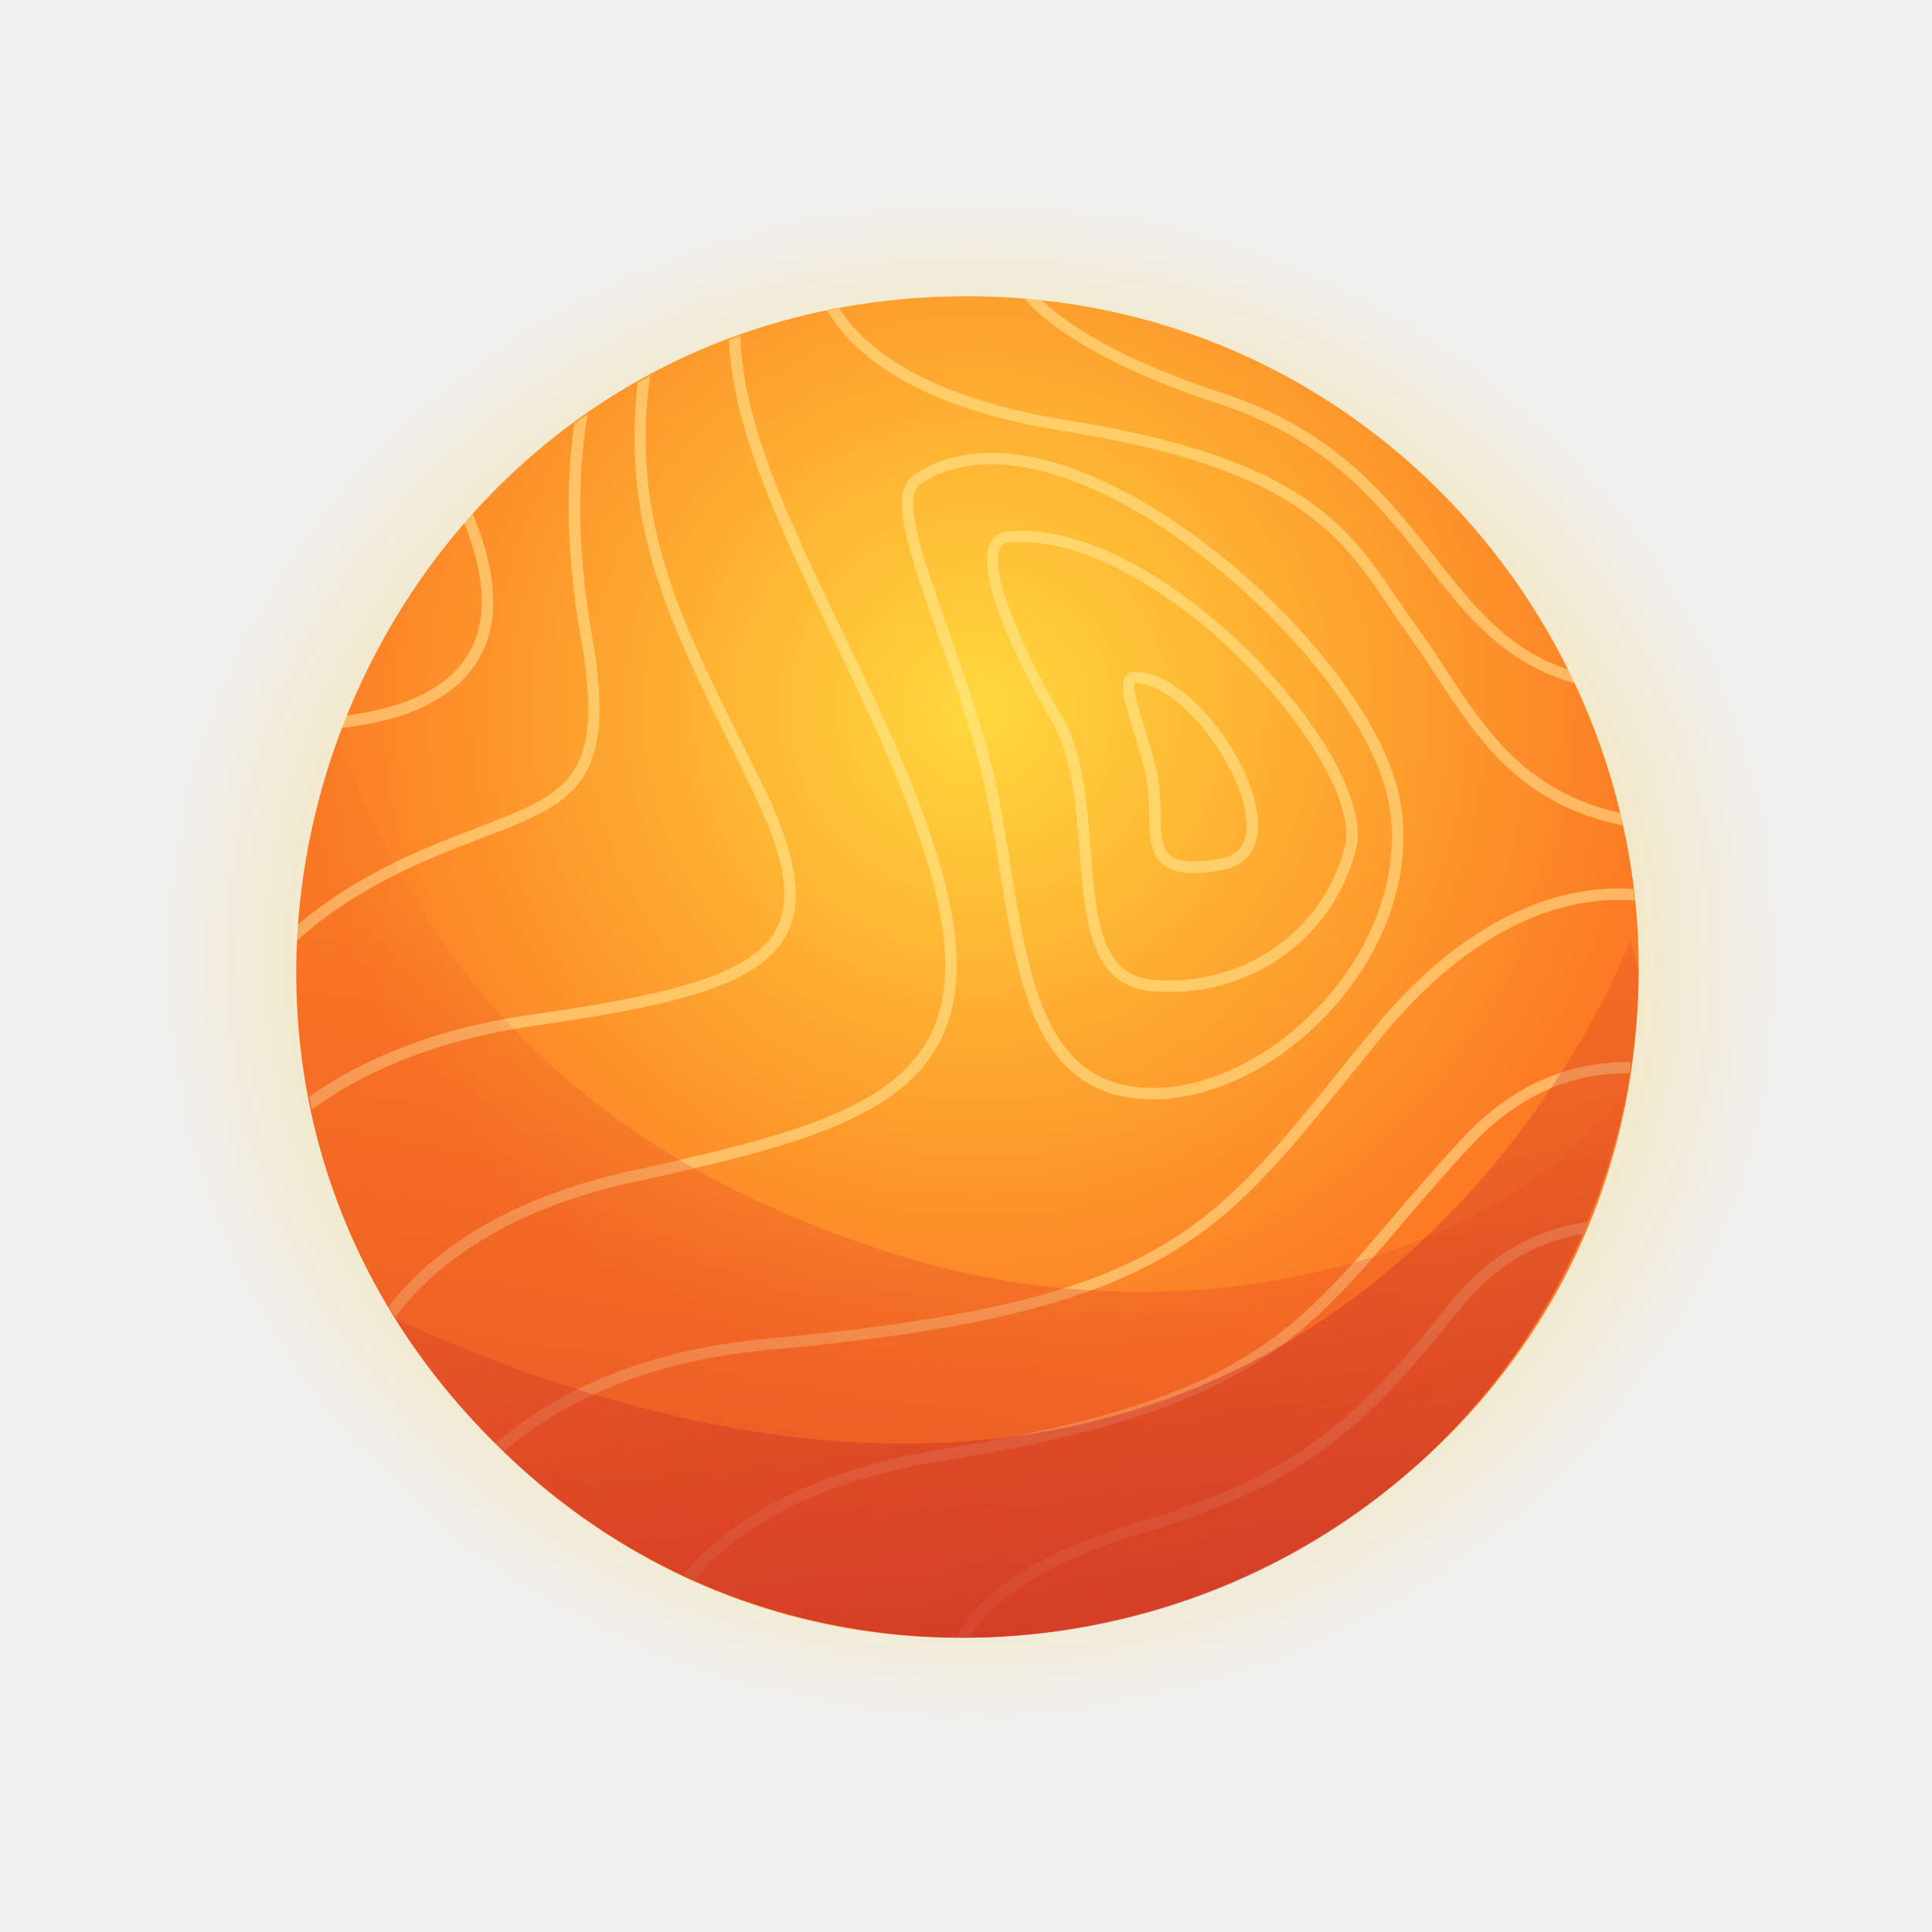
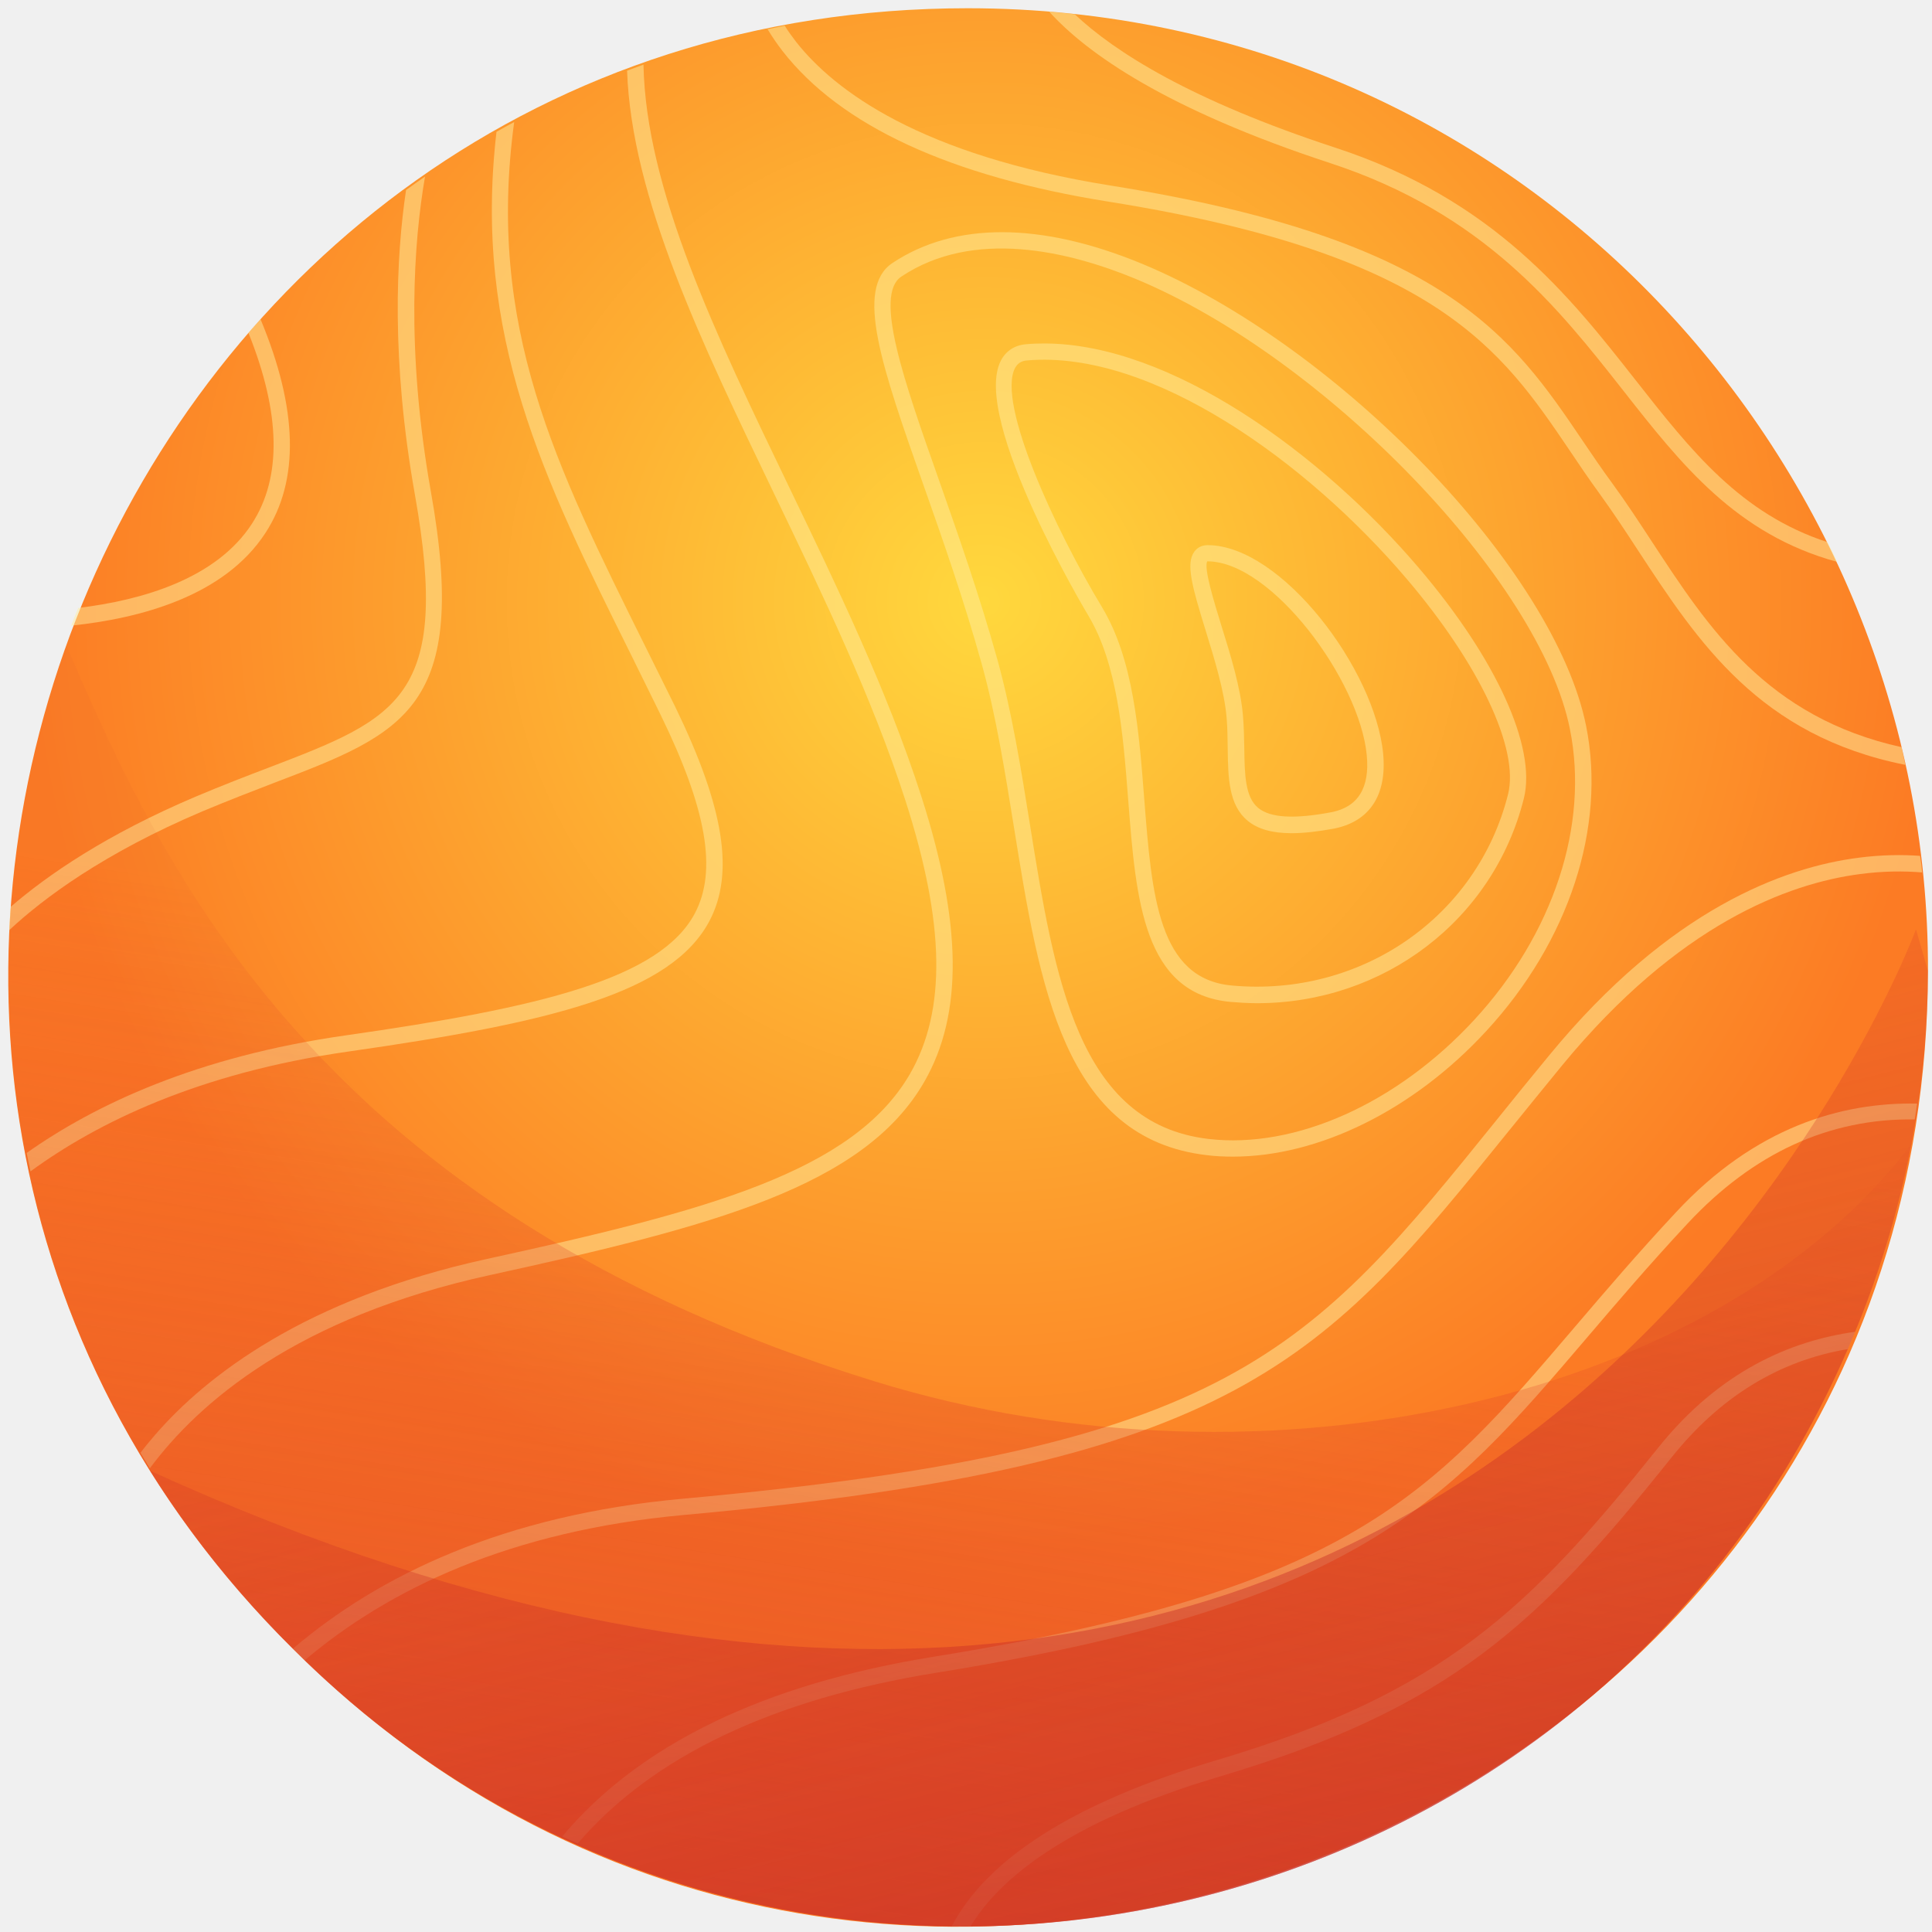
- <svg xmlns="http://www.w3.org/2000/svg" width="286" height="286" viewBox="0 0 286 286" fill="none">
-   <g clip-path="url(#clip0_33_516)">
-     <circle cx="143" cy="143" r="143" fill="url(#paint0_radial_33_516)" />
-     <path d="M242.583 143.515C242.335 231.851 134.78 275.132 73.328 213.68C10.542 151.504 54.719 43.853 143.17 43.853C200.827 43.853 242.717 91.386 242.583 143.515Z" fill="url(#paint1_radial_33_516)" />
-     <g opacity="0.5">
-       <path d="M241.973 133.314C240.124 133.162 237.95 133.162 235.529 133.486C228.112 134.458 216.748 138.672 204.736 153.258C202.829 155.584 201.056 157.777 199.321 159.912C180.083 183.726 171.293 194.613 113.903 199.819C95.77 201.458 83.224 207.522 74.53 214.881C74.11 214.481 73.71 214.1 73.31 213.68C82.214 206.092 95.122 199.819 113.75 198.141C170.416 192.993 178.5 183.002 198.006 158.844C199.722 156.709 201.495 154.516 203.421 152.19C215.833 137.108 227.673 132.78 235.414 131.789C237.779 131.484 239.914 131.465 241.764 131.598C241.859 132.17 241.935 132.742 241.973 133.314Z" fill="#FFED9F" />
-       <path d="M241.458 157.243C241.382 157.796 241.306 158.349 241.211 158.883C232.383 158.749 224.508 162.353 217.701 169.655C213.736 173.907 210.342 177.892 207.348 181.4C192.61 198.675 183.706 209.104 139.948 216.159C122.997 218.885 110.528 224.834 102.806 233.834C102.272 233.605 101.738 233.357 101.204 233.109C109.174 223.595 122.101 217.322 139.681 214.5C182.829 207.541 191.084 197.874 206.071 180.314C209.083 176.786 212.496 172.782 216.481 168.511C224.68 159.683 233.622 157.09 241.458 157.243Z" fill="#FFED9F" />
-       <path d="M235.032 180.866C234.784 181.458 234.537 182.068 234.27 182.659C227.158 183.86 221.056 187.597 216.042 193.87C202.39 210.935 193.333 219.743 169.367 226.874C153.16 231.679 146.315 237.704 143.474 242.414H143.169C142.616 242.414 142.082 242.414 141.529 242.395C145.247 235.302 154.437 229.525 168.871 225.235C192.38 218.256 201.284 209.581 214.707 192.802C220.999 184.966 228.34 181.801 235.032 180.866Z" fill="#FFED9F" />
-       <path d="M138.689 154.974C132.454 165.823 116.838 169.941 93.73 174.994C73.729 179.36 63.566 188.188 58.513 194.995C58.189 194.461 57.865 193.927 57.541 193.393C57.999 192.783 58.513 192.173 59.066 191.525C64.291 185.5 74.491 177.473 93.367 173.335C116.038 168.378 131.329 164.355 137.221 154.135C140.977 147.576 140.824 138.615 136.744 125.916C133.293 115.201 128.107 104.447 123.111 94.056C115.618 78.478 108.373 63.454 107.915 50.317C108.487 50.107 109.04 49.898 109.612 49.688C109.86 62.615 117.105 77.678 124.637 93.312C129.67 103.761 134.875 114.553 138.365 125.402C142.597 138.577 142.712 147.976 138.689 154.974Z" fill="#FFED9F" />
-       <path d="M116.438 138.348C112.491 145.784 100.231 148.834 78.991 151.866C63.547 154.078 53.041 159.226 46.158 164.259C46.025 163.63 45.891 162.982 45.758 162.353C52.831 157.357 63.375 152.381 78.743 150.188C98.954 147.309 111.347 144.316 114.932 137.547C117.258 133.143 116.171 126.793 111.385 116.993C110.337 114.858 109.307 112.779 108.316 110.758C99.297 92.607 91.937 77.792 94.397 56.647C95.007 56.304 95.598 55.961 96.227 55.637C93.367 76.82 100.441 91.082 109.841 109.996C110.851 112.017 111.881 114.095 112.93 116.23C117.963 126.603 119.05 133.409 116.438 138.348Z" fill="#FFED9F" />
-       <path d="M71.403 124.029C69.172 124.887 66.655 125.859 63.967 126.984C53.766 131.312 47.493 135.983 43.966 139.282C43.985 138.481 44.042 137.68 44.099 136.88C47.894 133.6 53.995 129.386 63.319 125.44C66.026 124.296 68.562 123.323 70.812 122.465C84.158 117.355 89.688 115.239 85.951 94.208C83.472 80.252 84.006 69.555 85.035 62.672C85.684 62.195 86.332 61.738 86.999 61.28C85.855 67.915 84.978 79.108 87.609 93.922C91.594 116.307 84.845 118.9 71.403 124.029Z" fill="#FFED9F" />
-       <path d="M70.487 98.155C66.236 104.714 57.522 107.021 50.372 107.765C50.601 107.155 50.849 106.544 51.097 105.934C57.713 105.134 65.377 102.922 69.076 97.221C72.184 92.435 72.07 85.8 68.714 77.449C69.134 76.972 69.534 76.514 69.973 76.057C73.843 85.323 74.015 92.74 70.487 98.155Z" fill="#FFED9F" />
-       <path d="M240.238 122.179C225.137 119.167 218.788 109.462 212.61 100.043C211.295 98.022 209.922 95.944 208.511 93.999C207.443 92.531 206.433 91.043 205.479 89.613C198.405 79.165 191.713 69.288 157.736 63.873C141.377 61.261 130.013 56.018 123.988 48.258C123.397 47.495 122.901 46.752 122.463 46.027C123.054 45.894 123.645 45.779 124.236 45.665C124.579 46.218 124.98 46.77 125.418 47.343C129.403 52.395 138.288 59.069 158.003 62.215C192.705 67.744 199.588 77.906 206.871 88.679C207.824 90.09 208.816 91.558 209.884 93.007C211.333 94.99 212.705 97.088 214.04 99.128C219.894 108.07 225.919 117.26 239.856 120.349C239.971 120.94 240.123 121.55 240.238 122.179Z" fill="#FFED9F" />
-       <path d="M233.183 101.168C222.716 98.308 217.015 91.043 211.028 83.417C204.278 74.837 196.652 65.113 180.712 59.888C163.743 54.321 155.563 48.563 151.616 44.216C152.493 44.292 153.389 44.368 154.267 44.483C158.404 48.391 166.278 53.387 181.227 58.287C197.643 63.664 205.46 73.616 212.344 82.387C218.083 89.69 223.192 96.191 232.192 99.128C232.535 99.795 232.859 100.481 233.183 101.168Z" fill="#FFED9F" />
-       <path d="M207.195 118.156C203.973 102.007 181.608 78.764 161.207 70.299C150.739 65.971 141.816 65.952 135.39 70.222C131.444 72.854 134.284 80.976 138.613 93.255C140.576 98.823 142.788 105.114 144.638 111.769C146.106 117.05 147.04 122.923 147.955 128.586C150.625 145.174 153.141 160.846 167.918 162.581C168.814 162.696 169.729 162.734 170.645 162.734C179.492 162.734 189.311 157.929 196.861 149.73C205.422 140.445 209.293 128.643 207.195 118.156ZM195.603 148.587C187.614 157.243 177.089 161.952 168.109 160.904C154.59 159.321 152.169 144.258 149.614 128.319C148.699 122.599 147.745 116.688 146.258 111.311C144.39 104.6 142.159 98.27 140.195 92.683C136.572 82.406 133.445 73.54 136.305 71.633C143.799 66.638 153.618 69.002 160.539 71.862C180.159 79.985 202.448 103.093 205.518 118.48C207.52 128.433 203.802 139.701 195.603 148.587Z" fill="#FFED9F" />
-       <path d="M189.883 101.797C179.835 89.995 164.2 78.555 151.082 78.555C150.453 78.555 149.862 78.574 149.252 78.631C148.032 78.726 147.116 79.336 146.602 80.347C143.513 86.41 155.544 106.525 155.658 106.716C158.69 111.769 159.262 118.938 159.796 125.878C160.597 136.174 161.359 145.898 170.397 146.718C171.312 146.794 172.227 146.852 173.123 146.852C186.203 146.852 197.586 138.291 200.751 125.649C202.067 120.368 197.91 111.216 189.883 101.797ZM199.111 125.23C195.927 137.909 183.915 146.241 170.53 145.021C162.904 144.335 162.236 135.717 161.455 125.745C160.902 118.614 160.33 111.235 157.069 105.839C152.207 97.774 146.201 84.77 148.07 81.11C148.337 80.614 148.737 80.347 149.366 80.309C162.255 79.222 178.348 90.853 188.586 102.884C196.156 111.769 200.293 120.54 199.111 125.23Z" fill="#FFED9F" />
-       <path d="M186.184 121.035C185.364 112.303 175.64 99.433 168.014 99.433C167.289 99.433 166.87 99.795 166.641 100.1C165.726 101.32 166.412 103.742 167.804 108.26C168.719 111.216 169.749 114.572 169.977 117.279C170.073 118.366 170.073 119.453 170.092 120.501C170.13 123.514 170.187 126.355 172.17 127.975C173.219 128.833 174.706 129.253 176.708 129.253C177.966 129.253 179.434 129.081 181.112 128.776C184.792 128.033 186.584 125.306 186.184 121.035ZM180.826 127.079C176.994 127.804 174.515 127.67 173.257 126.641C171.884 125.516 171.846 123.171 171.808 120.444C171.789 119.376 171.77 118.27 171.674 117.126C171.446 114.228 170.378 110.777 169.424 107.727C168.7 105.362 167.594 101.816 167.975 101.11H167.994C174.63 101.11 183.763 113.447 184.487 121.188C184.811 124.562 183.572 126.545 180.826 127.079Z" fill="#FFED9F" />
-     </g>
-     <path opacity="0.65" d="M240.886 161.399C239.532 168.53 237.34 175.661 234.289 182.678C206.547 246.532 122.558 262.91 73.347 213.699C43.279 183.917 37.75 143.686 49.876 109.843C59.944 133.238 76.169 168.32 133.598 186.014C174.42 198.579 221.019 187.692 240.886 161.399Z" fill="url(#paint2_linear_33_516)" />
-     <path opacity="0.65" d="M242.583 143.515C242.564 149.425 242.011 155.412 240.867 161.399C239.514 168.53 237.321 175.661 234.27 182.678C206.528 246.532 122.54 262.91 73.329 213.699C67.475 207.903 62.556 201.706 58.514 195.243C197.433 258.429 241.344 139.206 241.344 139.206L242.583 143.515Z" fill="url(#paint3_linear_33_516)" />
+ <svg xmlns="http://www.w3.org/2000/svg" width="200" height="200" viewBox="0 0 200 200" fill="none">
+   <path d="M199.583 100.515C199.335 188.851 91.78 232.132 30.328 170.68C-32.458 108.504 11.719 0.853 100.17 0.853C157.827 0.853 199.717 48.386 199.583 100.515Z" fill="url(#paint0_radial_33_518)" />
+   <g opacity="0.5">
+     <path d="M198.973 90.314C197.123 90.162 194.95 90.162 192.528 90.486C185.111 91.458 173.748 95.672 161.736 110.258C159.829 112.584 158.056 114.777 156.321 116.912C137.082 140.726 128.293 151.613 70.902 156.819C52.77 158.458 40.224 164.522 31.529 171.881C31.11 171.481 30.709 171.1 30.309 170.68C39.213 163.092 52.121 156.819 70.749 155.141C127.416 149.993 135.5 140.002 155.005 115.844C156.721 113.709 158.494 111.516 160.42 109.19C172.832 94.108 184.673 89.78 192.414 88.789C194.778 88.484 196.914 88.465 198.763 88.598C198.858 89.17 198.935 89.742 198.973 90.314Z" fill="#FFED9F" />
+     <path d="M198.458 114.243C198.382 114.796 198.306 115.349 198.211 115.883C189.383 115.749 181.508 119.353 174.701 126.655C170.736 130.907 167.342 134.892 164.348 138.4C149.61 155.675 140.706 166.104 96.948 173.159C79.997 175.885 67.528 181.834 59.806 190.834C59.272 190.605 58.738 190.357 58.204 190.109C66.174 180.595 79.101 174.322 96.681 171.5C139.829 164.541 148.084 154.874 163.071 137.314C166.083 133.786 169.496 129.782 173.481 125.511C181.68 116.683 190.622 114.09 198.458 114.243Z" fill="#FFED9F" />
+     <path d="M192.033 137.866C191.785 138.458 191.537 139.068 191.27 139.659C184.158 140.86 178.057 144.597 173.042 150.87C159.391 167.935 150.334 176.743 126.367 183.874C110.16 188.679 103.316 194.704 100.475 199.414H100.17C99.617 199.414 99.083 199.414 98.53 199.395C102.248 192.302 111.438 186.525 125.871 182.235C149.381 175.256 158.285 166.581 171.708 149.802C178 141.966 185.34 138.801 192.033 137.866Z" fill="#FFED9F" />
+     <path d="M95.689 111.974C89.454 122.823 73.838 126.941 50.73 131.994C30.729 136.36 20.566 145.188 15.513 151.995C15.189 151.461 14.865 150.927 14.541 150.393C14.999 149.783 15.513 149.173 16.066 148.525C21.291 142.5 31.491 134.473 50.367 130.335C73.038 125.378 88.329 121.355 94.221 111.135C97.977 104.576 97.824 95.615 93.744 82.916C90.293 72.201 85.107 61.447 80.111 51.056C72.618 35.478 65.373 20.454 64.915 7.317C65.487 7.107 66.04 6.897 66.612 6.688C66.86 19.615 74.105 34.678 81.637 50.312C86.67 60.761 91.875 71.553 95.365 82.401C99.597 95.577 99.712 104.976 95.689 111.974Z" fill="#FFED9F" />
+     <path d="M73.438 95.348C69.491 102.784 57.231 105.834 35.991 108.866C20.547 111.078 10.041 116.226 3.158 121.259C3.025 120.63 2.891 119.982 2.758 119.353C9.832 114.357 20.375 109.381 35.743 107.188C55.954 104.309 68.347 101.316 71.932 94.547C74.258 90.142 73.171 83.793 68.385 73.993C67.337 71.858 66.307 69.779 65.316 67.758C56.297 49.607 48.937 34.792 51.397 13.647C52.007 13.304 52.598 12.961 53.227 12.636C50.367 33.819 57.441 48.081 66.841 66.996C67.851 69.017 68.881 71.095 69.93 73.23C74.963 83.603 76.05 90.409 73.438 95.348Z" fill="#FFED9F" />
+     <path d="M28.403 81.029C26.172 81.887 23.655 82.859 20.967 83.984C10.766 88.312 4.493 92.984 0.966 96.282C0.985 95.481 1.042 94.68 1.099 93.88C4.894 90.6 10.995 86.386 20.319 82.44C23.026 81.296 25.562 80.323 27.812 79.465C41.158 74.355 46.688 72.239 42.951 51.208C40.472 37.252 41.006 26.555 42.035 19.672C42.684 19.195 43.332 18.738 43.999 18.28C42.855 24.916 41.978 36.108 44.609 50.922C48.594 73.307 41.845 75.9 28.403 81.029Z" fill="#FFED9F" />
+     <path d="M27.488 55.155C23.236 61.714 14.523 64.021 7.373 64.765C7.601 64.155 7.849 63.544 8.097 62.934C14.713 62.133 22.378 59.922 26.077 54.221C29.185 49.435 29.07 42.8 25.715 34.449C26.134 33.972 26.535 33.514 26.973 33.057C30.844 42.323 31.015 49.74 27.488 55.155Z" fill="#FFED9F" />
+     <path d="M197.238 79.179C182.137 76.167 175.788 66.462 169.61 57.043C168.295 55.022 166.922 52.943 165.511 50.999C164.443 49.53 163.433 48.043 162.479 46.613C155.405 36.165 148.713 26.288 114.736 20.873C98.377 18.261 87.013 13.018 80.988 5.258C80.397 4.495 79.901 3.751 79.463 3.027C80.054 2.893 80.645 2.779 81.236 2.665C81.579 3.217 81.98 3.77 82.418 4.342C86.403 9.395 95.288 16.068 115.003 19.214C149.705 24.744 156.588 34.906 163.871 45.679C164.824 47.09 165.816 48.558 166.884 50.007C168.333 51.99 169.705 54.087 171.04 56.127C176.894 65.07 182.919 74.26 196.856 77.349C196.971 77.94 197.123 78.55 197.238 79.179Z" fill="#FFED9F" />
+     <path d="M190.183 58.168C179.716 55.308 174.015 48.043 168.028 40.417C161.278 31.837 153.652 22.113 137.712 16.888C120.743 11.321 112.563 5.563 108.616 1.216C109.493 1.292 110.389 1.368 111.267 1.483C115.404 5.391 123.278 10.387 138.227 15.287C154.643 20.664 162.46 30.616 169.344 39.387C175.083 46.69 180.192 53.191 189.192 56.128C189.535 56.795 189.859 57.481 190.183 58.168Z" fill="#FFED9F" />
+     <path d="M164.195 75.156C160.973 59.007 138.608 35.764 118.207 27.299C107.739 22.971 98.816 22.952 92.39 27.223C88.444 29.854 91.284 37.976 95.612 50.255C97.576 55.822 99.788 62.114 101.638 68.769C103.106 74.05 104.04 79.923 104.955 85.586C107.625 102.174 110.141 117.846 124.918 119.581C125.814 119.696 126.729 119.734 127.645 119.734C136.492 119.734 146.311 114.929 153.861 106.73C162.422 97.445 166.293 85.643 164.195 75.156ZM152.603 105.587C144.614 114.243 134.089 118.952 125.109 117.904C111.59 116.321 109.169 101.258 106.614 85.319C105.699 79.599 104.745 73.688 103.258 68.311C101.39 61.6 99.159 55.27 97.195 49.683C93.572 39.406 90.445 30.54 93.305 28.633C100.799 23.638 110.618 26.002 117.539 28.862C137.159 36.985 159.448 60.093 162.518 75.48C164.52 85.433 160.802 96.701 152.603 105.587Z" fill="#FFED9F" />
+     <path d="M146.883 58.797C136.835 46.995 121.2 35.555 108.082 35.555C107.453 35.555 106.862 35.574 106.252 35.631C105.032 35.726 104.116 36.336 103.602 37.347C100.513 43.41 112.544 63.526 112.658 63.716C115.69 68.769 116.262 75.938 116.796 82.878C117.597 93.174 118.359 102.898 127.397 103.718C128.312 103.794 129.227 103.852 130.123 103.852C143.203 103.852 154.586 95.291 157.751 82.649C159.067 77.368 154.91 68.216 146.883 58.797ZM156.111 82.23C152.927 94.909 140.915 103.241 127.53 102.021C119.904 101.335 119.236 92.717 118.455 82.745C117.902 75.614 117.33 68.235 114.069 62.839C109.207 54.774 103.201 41.77 105.07 38.11C105.337 37.614 105.737 37.347 106.366 37.309C119.255 36.222 135.348 47.853 145.586 59.884C153.156 68.769 157.293 77.54 156.111 82.23Z" fill="#FFED9F" />
+     <path d="M143.184 78.035C142.364 69.303 132.64 56.433 125.014 56.433C124.289 56.433 123.87 56.795 123.641 57.1C122.726 58.32 123.412 60.742 124.804 65.26C125.719 68.216 126.749 71.572 126.977 74.279C127.073 75.366 127.073 76.453 127.092 77.501C127.13 80.514 127.187 83.355 129.17 84.975C130.219 85.833 131.706 86.253 133.708 86.253C134.966 86.253 136.434 86.081 138.112 85.776C141.792 85.033 143.584 82.306 143.184 78.035ZM137.826 84.079C133.994 84.804 131.515 84.67 130.257 83.641C128.884 82.516 128.846 80.171 128.808 77.444C128.789 76.376 128.77 75.27 128.674 74.126C128.446 71.228 127.378 67.777 126.424 64.727C125.7 62.362 124.594 58.816 124.975 58.11H124.994C131.63 58.11 140.763 70.447 141.487 78.188C141.811 81.562 140.572 83.545 137.826 84.079Z" fill="#FFED9F" />
  </g>
+   <path opacity="0.65" d="M197.886 118.399C196.532 125.53 194.34 132.661 191.289 139.678C163.547 203.532 79.558 219.91 30.347 170.699C0.279 140.917 -5.25 100.686 6.876 66.843C16.944 90.238 33.169 125.32 90.598 143.014C131.42 155.579 178.019 144.692 197.886 118.399Z" fill="url(#paint1_linear_33_518)" />
+   <path opacity="0.65" d="M199.583 100.515C199.564 106.425 199.011 112.412 197.867 118.399C196.514 125.53 194.321 132.661 191.27 139.678C163.528 203.532 79.54 219.91 30.328 170.699C24.475 164.903 19.556 158.706 15.514 152.243C154.433 215.429 198.344 96.206 198.344 96.206L199.583 100.515Z" fill="url(#paint2_linear_33_518)" />
  <defs>
-     <radialGradient id="paint0_radial_33_516" cx="0" cy="0" r="1" gradientUnits="userSpaceOnUse" gradientTransform="translate(143.979 141.972) rotate(0.490606) scale(120.099 114.361)">
-       <stop stop-color="#FFD83D" />
-       <stop offset="1" stop-color="#FCC724" stop-opacity="0" />
-     </radialGradient>
-     <radialGradient id="paint1_radial_33_516" cx="0" cy="0" r="1" gradientUnits="userSpaceOnUse" gradientTransform="translate(144.92 105.075) scale(99.3385 99.3385)">
+     <radialGradient id="paint0_radial_33_518" cx="0" cy="0" r="1" gradientUnits="userSpaceOnUse" gradientTransform="translate(101.92 62.0754) scale(99.3385 99.3385)">
      <stop stop-color="#FFD83D" />
      <stop offset="1" stop-color="#FC7B24" />
    </radialGradient>
-     <linearGradient id="paint2_linear_33_516" x1="127.524" y1="244.009" x2="142.755" y2="146.421" gradientUnits="userSpaceOnUse">
+     <linearGradient id="paint1_linear_33_518" x1="84.524" y1="201.009" x2="99.755" y2="103.421" gradientUnits="userSpaceOnUse">
      <stop stop-color="#E04127" />
      <stop offset="1" stop-color="#E04127" stop-opacity="0.1" />
    </linearGradient>
-     <linearGradient id="paint3_linear_33_516" x1="170.211" y1="249.37" x2="145.674" y2="149.53" gradientUnits="userSpaceOnUse">
+     <linearGradient id="paint2_linear_33_518" x1="127.211" y1="206.37" x2="102.674" y2="106.53" gradientUnits="userSpaceOnUse">
      <stop stop-color="#C22C27" />
      <stop offset="1" stop-color="#D33127" stop-opacity="0.2" />
    </linearGradient>
-     <clipPath id="clip0_33_516">
-       <rect width="286" height="286" fill="white" />
-     </clipPath>
  </defs>
</svg>
